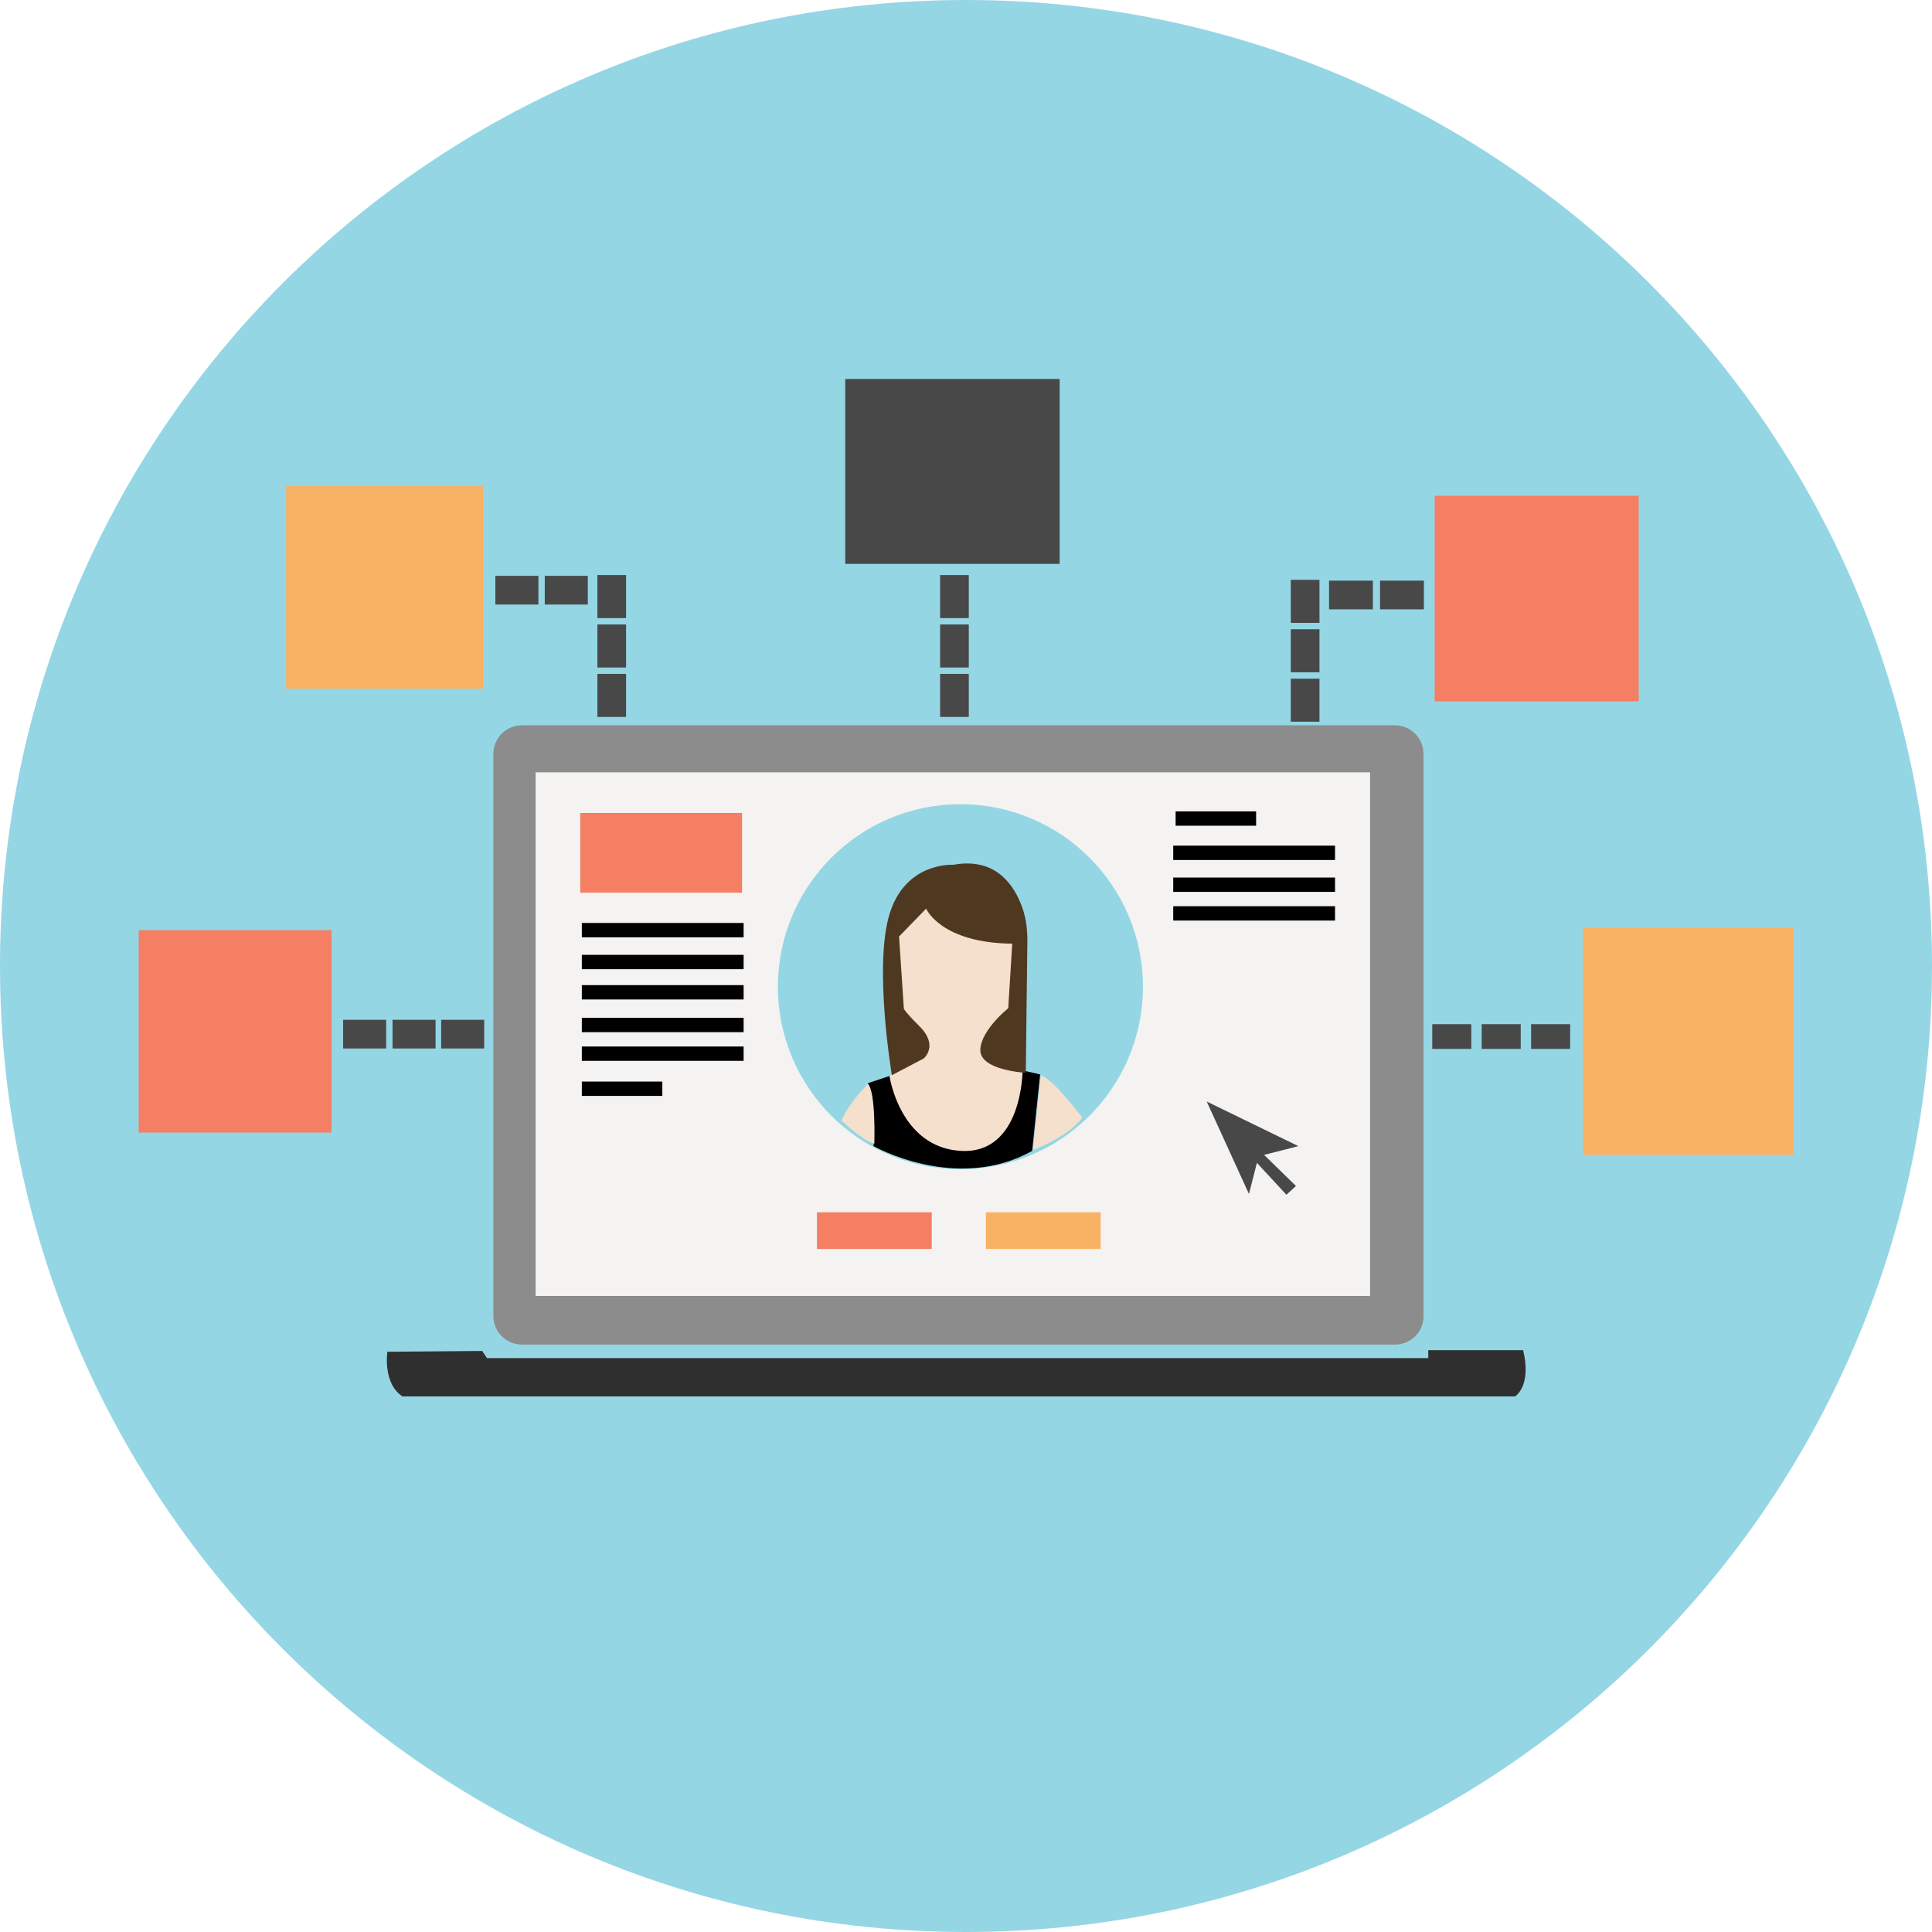
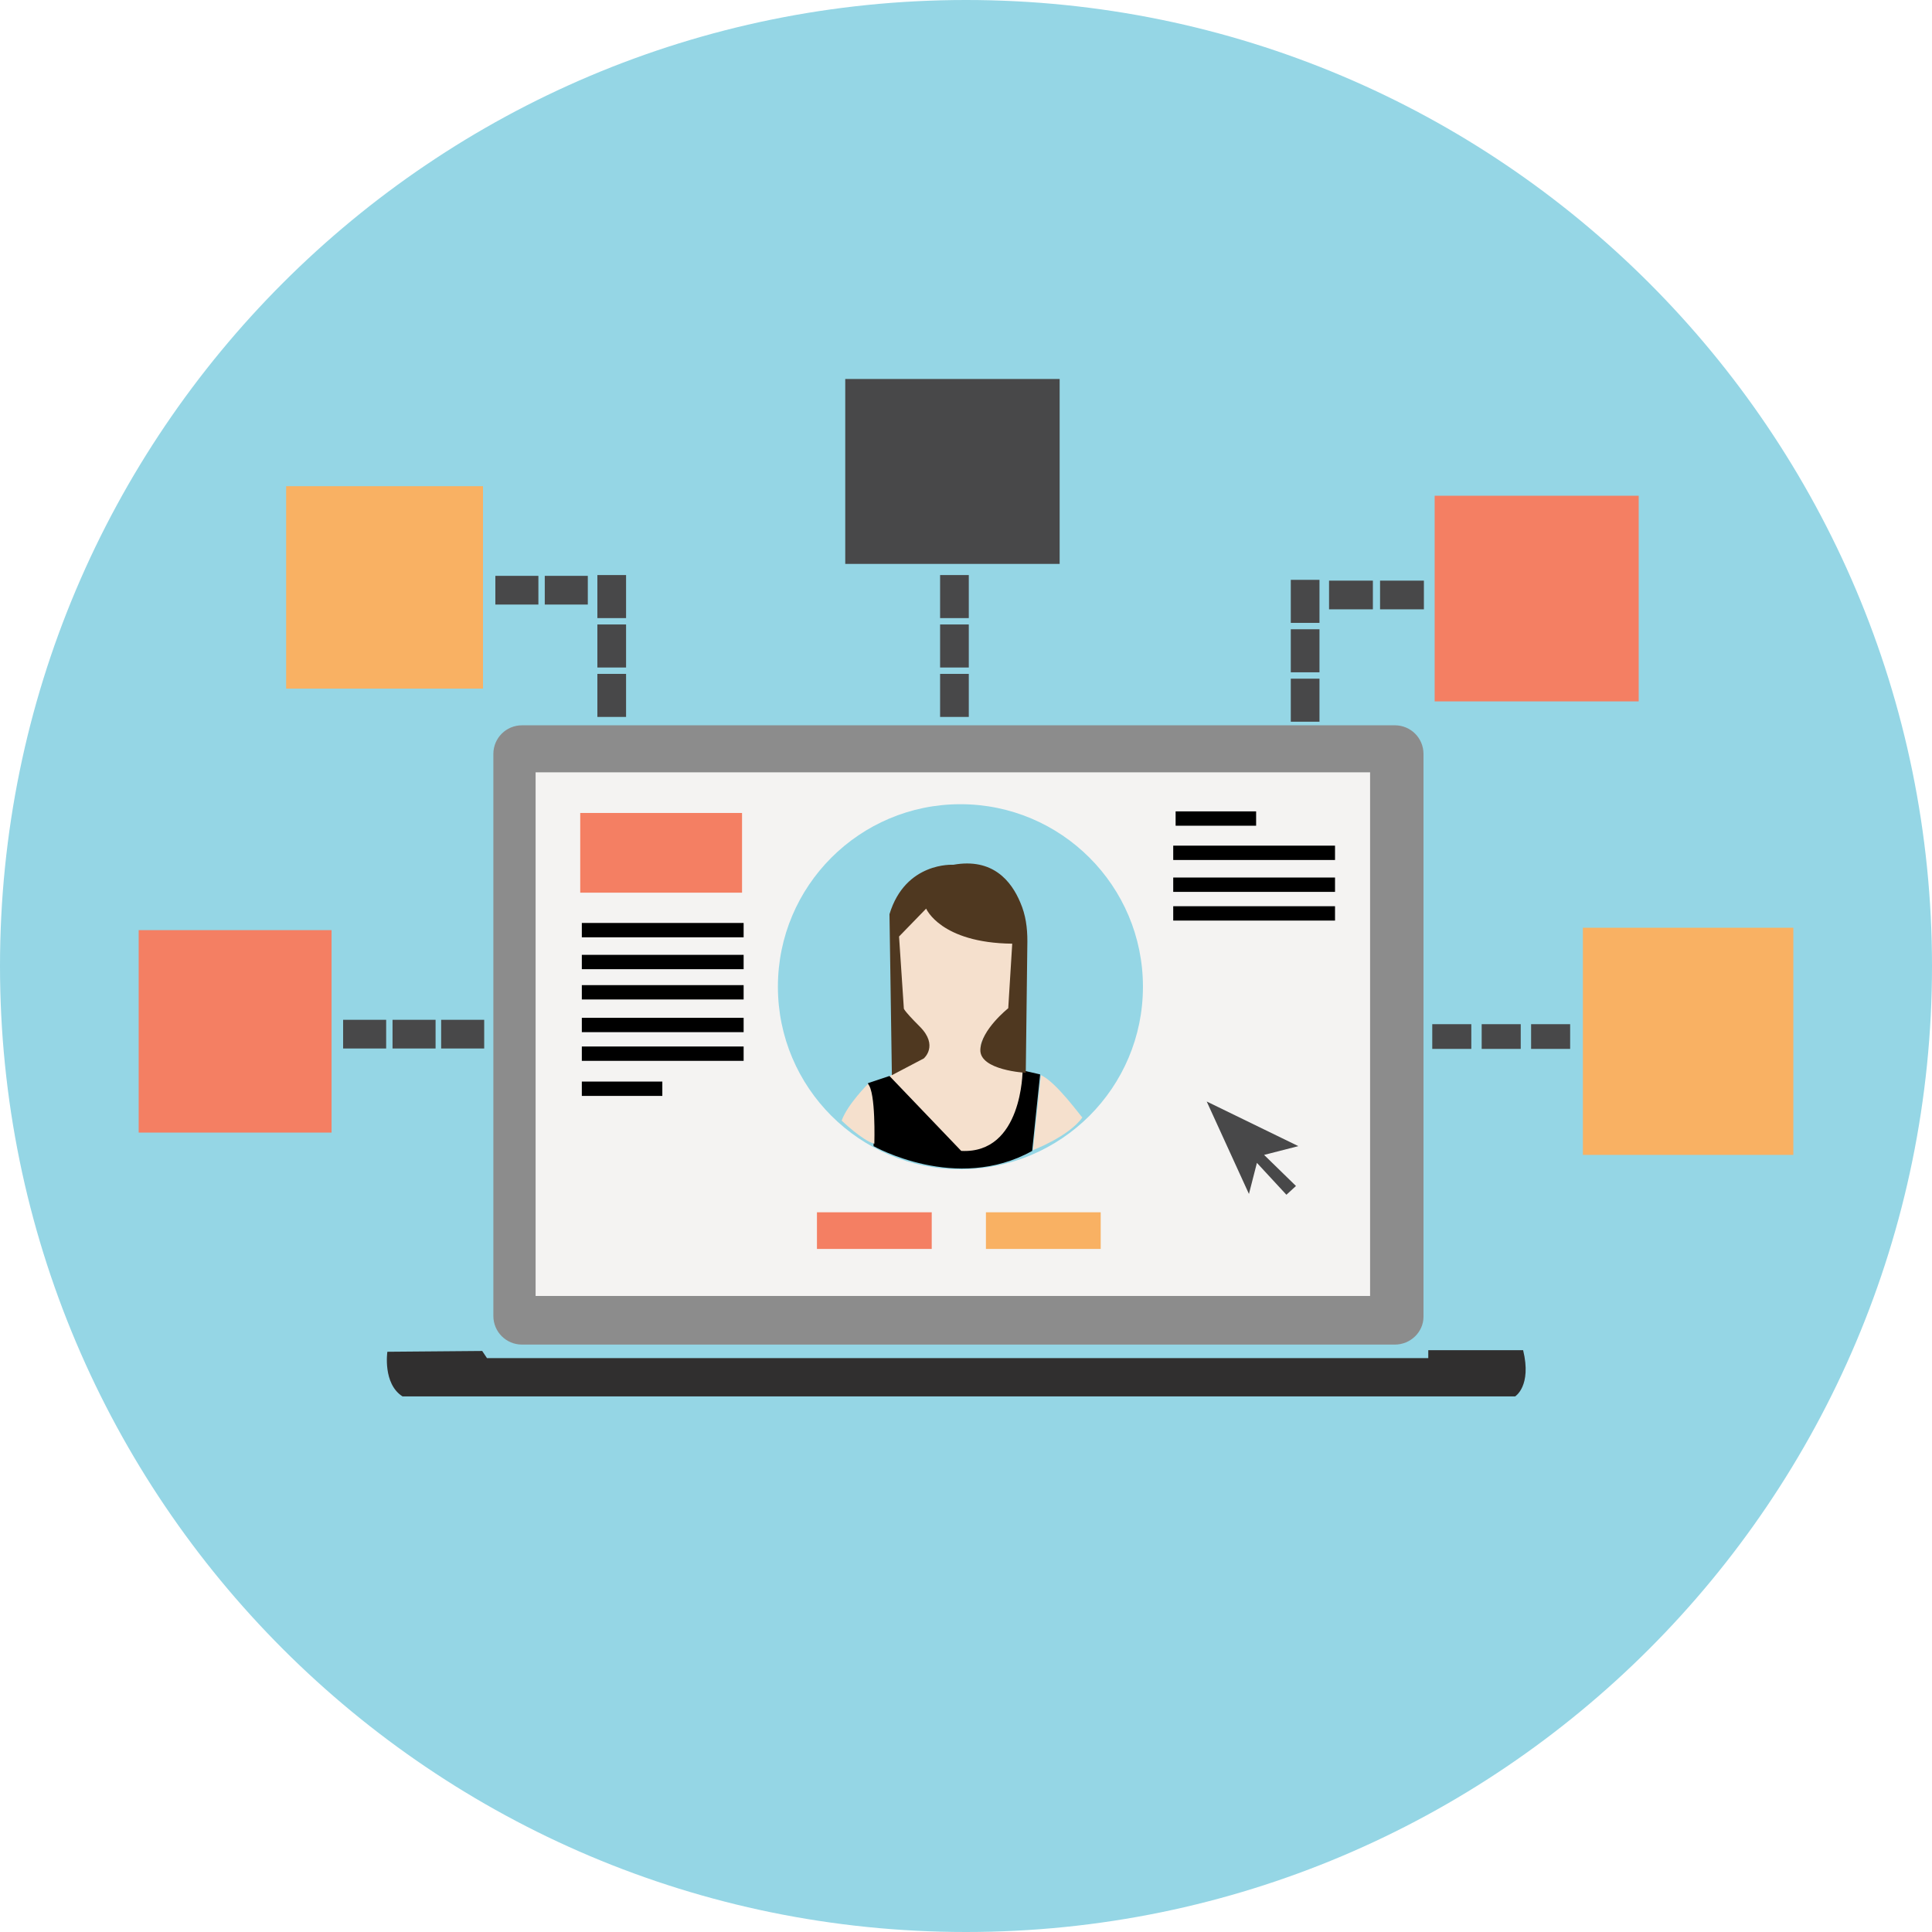
- <svg xmlns="http://www.w3.org/2000/svg" version="1.1" id="Layer_1" x="0px" y="0px" viewBox="0 0 242.4 242.4" style="enable-background:new 0 0 242.4 242.4;" xml:space="preserve">
-   <style type="text/css">
- 	.st0{fill:#95D6E5;}
- 	.st1{fill:#8C8C8C;}
- 	.st2{fill:#F4F3F2;}
- 	.st3{fill:#F47F63;}
- 	.st4{fill:#302F2F;}
- 	.st5{fill:#F9B163;}
- 	.st6{fill:#484849;}
- 	.st7{fill:#484849;stroke:#484849;stroke-width:0.5;stroke-miterlimit:10;}
- 	.st8{fill:#F5E0CD;}
- 	.st9{fill:#4F3820;}
- </style>
+ <svg xmlns="http://www.w3.org/2000/svg" viewBox="0 0 242.4 242.4" enable-background="new 0 0 242.4 242.4">
+   <style type="text/css">.st0{fill:#95D6E5;} .st1{fill:#8C8C8C;} .st2{fill:#F4F3F2;} .st3{fill:#F47F63;} .st4{fill:#302F2F;} .st5{fill:#F9B163;} .st6{fill:#484849;} .st7{fill:#484849;stroke:#484849;stroke-width:0.5;stroke-miterlimit:10;} .st8{fill:#F5E0CD;} .st9{fill:#4F3820;}</style>
  <circle class="st0" cx="121.2" cy="121.2" r="121.2" />
-   <path class="st1" d="M175,168.7H65.5c-2,0-3.6-1.6-3.6-3.6V94.6c0-2,1.6-3.6,3.6-3.6H175c2,0,3.6,1.6,3.6,3.6v70.6  C178.6,167.1,177,168.7,175,168.7z" />
-   <rect x="67.2" y="96.9" class="st2" width="104.7" height="65.7" />
-   <rect x="72.8" y="102" class="st3" width="20.3" height="10" />
-   <rect x="73" y="115.8" width="20.3" height="1.8" />
-   <rect x="73" y="119.8" width="20.3" height="1.8" />
-   <rect x="73" y="123.6" width="20.3" height="1.8" />
-   <rect x="73" y="127.7" width="20.3" height="1.8" />
-   <rect x="73" y="131.3" width="20.3" height="1.8" />
-   <rect x="73" y="135.7" width="10.1" height="1.8" />
-   <rect x="147.2" y="106.1" width="20.3" height="1.8" />
-   <rect x="147.2" y="110.1" width="20.3" height="1.8" />
-   <rect x="147.2" y="113.7" width="20.3" height="1.8" />
-   <rect x="147.5" y="101.8" width="10.1" height="1.8" />
-   <path class="st4" d="M48.6,169.6c0,0-0.6,4,1.9,5.6h139.6c0,0,2.1-1.3,1-5.8h-11.9v1H61.1l-0.6-0.9L48.6,169.6z" />
-   <rect x="123.7" y="152.1" class="st5" width="14.4" height="4.6" />
-   <rect x="102.5" y="152.1" class="st3" width="14.4" height="4.6" />
+   <path class="st1" d="M175 168.7h-109.5c-2 0-3.6-1.6-3.6-3.6v-70.5c0-2 1.6-3.6 3.6-3.6h109.5c2 0 3.6 1.6 3.6 3.6v70.6c0 1.9-1.6 3.5-3.6 3.5z" />
+   <path class="st2" d="M67.2 96.9h104.7v65.7h-104.7z" />
+   <path class="st3" d="M72.8 102h20.3v10h-20.3z" />
+   <path d="M73 115.8h20.3v1.8h-20.3zm0 4h20.3v1.8h-20.3zm0 3.8h20.3v1.8h-20.3zm0 4.1h20.3v1.8h-20.3zm0 3.6h20.3v1.8h-20.3zm0 4.4h10.1v1.8h-10.1zm74.2-29.6h20.3v1.8h-20.3zm0 4h20.3v1.8h-20.3zm0 3.6h20.3v1.8h-20.3zm.3-11.9h10.1v1.8h-10.1z" />
+   <path class="st4" d="M48.6 169.6s-.6 4 1.9 5.6h139.6s2.1-1.3 1-5.8h-11.9v1h-118.1l-.6-.9-11.9.1z" />
+   <path class="st5" d="M123.7 152.1h14.4v4.6h-14.4z" />
+   <path class="st3" d="M102.5 152.1h14.4v4.6h-14.4z" />
  <circle class="st0" cx="120.5" cy="123.8" r="22.9" />
-   <polygon class="st6" points="151.4,138.2 156.7,149.8 157.7,145.9 161.4,149.9 162.6,148.8 158.6,144.9 162.9,143.8 " />
-   <rect x="43.3" y="128.2" class="st7" width="4.9" height="3.1" />
-   <rect x="55.6" y="128.2" class="st7" width="4.9" height="3.1" />
-   <rect x="49.5" y="128.2" class="st7" width="4.9" height="3.1" />
-   <rect x="75.2" y="84.8" class="st7" width="3.1" height="4.9" />
-   <rect x="75.2" y="78.6" class="st7" width="3.1" height="4.9" />
-   <rect x="75.2" y="72.4" class="st7" width="3.1" height="4.9" />
-   <rect x="68.6" y="72.5" class="st7" width="4.9" height="3.1" />
-   <rect x="62.4" y="72.5" class="st7" width="4.9" height="3.1" />
-   <rect x="118.2" y="84.8" class="st7" width="3.1" height="4.9" />
-   <rect x="118.2" y="78.6" class="st7" width="3.1" height="4.9" />
-   <rect x="118.2" y="72.4" class="st7" width="3.1" height="4.9" />
-   <rect x="162.2" y="85.4" class="st7" width="3.1" height="4.9" />
-   <rect x="162.2" y="79.2" class="st7" width="3.1" height="4.9" />
-   <rect x="162.2" y="73" class="st7" width="3.1" height="4.9" />
-   <rect x="167" y="73.1" class="st7" width="5" height="3.1" />
-   <rect x="173.4" y="73.1" class="st7" width="5" height="3.1" />
-   <rect x="179.7" y="128.5" class="st6" width="4.9" height="3.1" />
-   <rect x="192.1" y="128.5" class="st6" width="4.9" height="3.1" />
-   <rect x="185.9" y="128.5" class="st6" width="4.9" height="3.1" />
-   <rect x="17.4" y="116.7" class="st3" width="24.2" height="25.4" />
-   <rect x="35.9" y="61" class="st5" width="24.7" height="25.4" />
-   <rect x="106.3" y="47.8" class="st7" width="26.4" height="22.7" />
-   <rect x="180" y="62.2" class="st3" width="25.6" height="25.8" />
-   <rect x="198.6" y="116.4" class="st5" width="26.4" height="28.5" />
-   <path class="st8" d="M111.4,135.2c0,0,0.3,7.8,8.6,9.2c8.2,1.5,8.5-9.9,8.5-9.9s-2.7,0.1-4.9-1.8c-2.3-1.9,3.1-6.2,3.1-6.2l0.4-8.3  c0,0,0.2-7.3-5.8-8.2c-6-0.9-9.2,7.5-9.2,7.5l1,9.5c0,0,5.5,4.3,2,6.1C111.6,134.9,111.4,135.2,111.4,135.2z" />
-   <path d="M111.6,135l-2.7,0.9c0,0,0.8,3.5,0.7,7.9c0,0,10.4,5.9,19.9,0.6l1-9.6l-2.2-0.5c0,0,0,10.5-7.7,10.1S111.6,135,111.6,135z" />
-   <path class="st9" d="M116.2,114c0,0,1.8,4.3,10.8,4.4l-0.5,8.1c0,0-3.4,2.7-3.5,5.2c-0.1,2.6,5.7,2.9,5.7,2.9l0.2-16.5  c0-1.7-0.2-3.3-0.9-4.9c-1.1-2.6-3.4-5.6-8.4-4.7c0,0-6-0.4-8,6.2s0.3,20.2,0.3,20.2l4-2.1c0,0,1.9-1.6-0.5-4c-2.2-2.2-2-2.3-2-2.3  l-0.6-9L116.2,114z" />
-   <path class="st8" d="M108.9,136c0,0-2.6,2.6-3.3,4.6c0,0,2.6,2.5,4.1,2.9C109.7,143.4,109.9,137,108.9,136z" />
-   <path class="st8" d="M130.6,134.9l-1,9.4c0,0,4.5-1.7,6.2-4.1C135.7,140.2,132.5,135.7,130.6,134.9z" />
+   <path class="st6" d="M151.4 138.2l5.3 11.6 1-3.9 3.7 4 1.2-1.1-4-3.9 4.3-1.1z" />
+   <path class="st7" d="M43.3 128.2h4.9v3.1h-4.9zm12.3 0h4.9v3.1h-4.9zm-6.1 0h4.9v3.1h-4.9zm25.7-43.4h3.1v4.9h-3.1zm0-6.2h3.1v4.9h-3.1zm0-6.2h3.1v4.9h-3.1zm-6.6.1h4.9v3.1h-4.9zm-6.2 0h4.9v3.1h-4.9zm55.8 12.3h3.1v4.9h-3.1zm0-6.2h3.1v4.9h-3.1zm0-6.2h3.1v4.9h-3.1zm44 13h3.1v4.9h-3.1zm0-6.2h3.1v4.9h-3.1zm0-6.2h3.1v4.9h-3.1zm4.8.1h5v3.1h-5zm6.4 0h5v3.1h-5z" />
+   <path class="st6" d="M179.7 128.5h4.9v3.1h-4.9zm12.4 0h4.9v3.1h-4.9zm-6.2 0h4.9v3.1h-4.9z" />
+   <path class="st3" d="M17.4 116.7h24.2v25.4h-24.2z" />
+   <path class="st5" d="M35.9 61h24.7v25.4h-24.7z" />
+   <path class="st7" d="M106.3 47.8h26.4v22.7h-26.4z" />
+   <path class="st3" d="M180 62.2h25.6v25.8h-25.6z" />
+   <path class="st5" d="M198.6 116.4h26.4v28.5h-26.4z" />
+   <path class="st8" d="M111.4 135.2s.3 7.8 8.6 9.2c8.2 1.5 8.5-9.9 8.5-9.9s-2.7.1-4.9-1.8c-2.3-1.9 3.1-6.2 3.1-6.2l.4-8.3s.2-7.3-5.8-8.2c-6-.9-9.2 7.5-9.2 7.5l1 9.5s5.5 4.3 2 6.1c-3.5 1.8-3.7 2.1-3.7 2.1z" />
+   <path d="M111.6 135l-2.7.9s.8 3.5.7 7.9c0 0 10.4 5.9 19.9.6l1-9.6-2.2-.5s0 10.5-7.7 10.1l-9-9.4z" />
+   <path class="st9" d="M116.2 114s1.8 4.3 10.8 4.4l-.5 8.1s-3.4 2.7-3.5 5.2c-.1 2.6 5.7 2.9 5.7 2.9l.2-16.5c0-1.7-.2-3.3-.9-4.9-1.1-2.6-3.4-5.6-8.4-4.7 0 0-6-.4-8 6.2l.3 20.2 4-2.1s1.9-1.6-.5-4c-2.2-2.2-2-2.3-2-2.3l-.6-9 3.4-3.5z" />
+   <path class="st8" d="M108.9 136s-2.6 2.6-3.3 4.6c0 0 2.6 2.5 4.1 2.9 0-.1.2-6.5-.8-7.5zm21.7-1.1l-1 9.4s4.5-1.7 6.2-4.1c-.1 0-3.3-4.5-5.2-5.3z" />
</svg>
